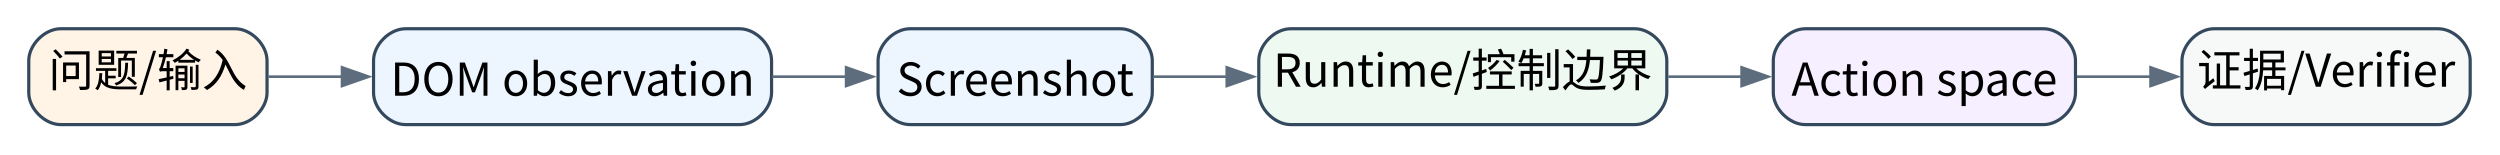
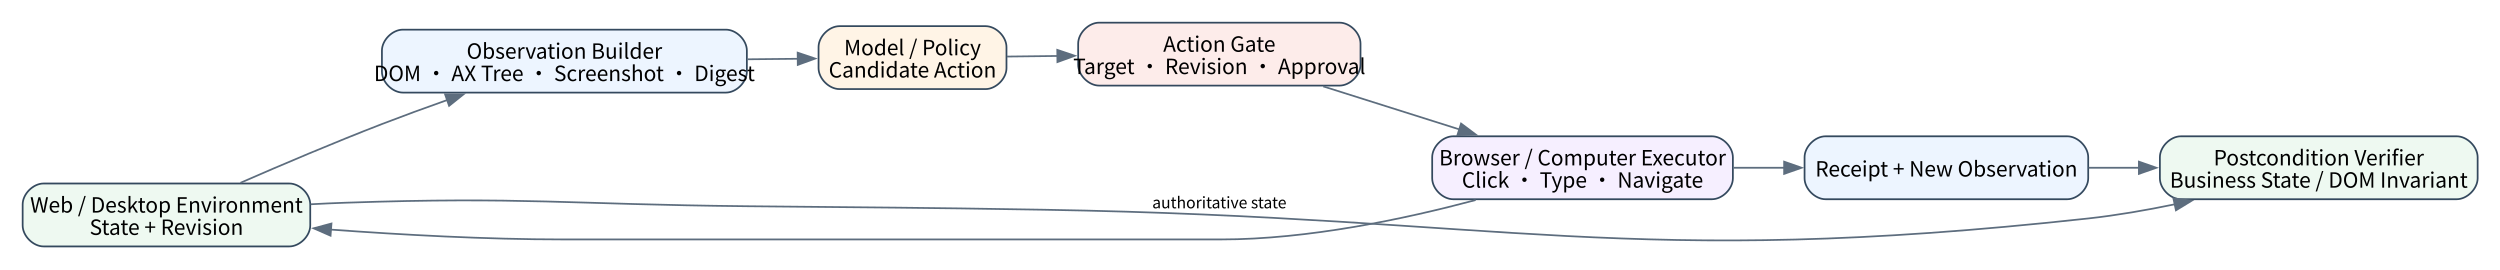
- <svg xmlns="http://www.w3.org/2000/svg" width="939pt" height="58pt" viewBox="0.00 0.00 939.00 58.00">
-   <g id="graph0" class="graph" transform="scale(1 1) rotate(0) translate(10.8 46.8)">
+ <svg xmlns="http://www.w3.org/2000/svg" width="1430pt" height="154pt" viewBox="0.00 0.00 1430.00 154.00">
+   <g id="graph0" class="graph" transform="scale(1 1) rotate(0) translate(12.96 140.96)">
    <g id="node1" class="node">
-       <path fill="#fff4e6" stroke="#34495e" stroke-width="1.2" d="M77.5,-36C77.5,-36 12,-36 12,-36 6,-36 0,-30 0,-24 0,-24 0,-12 0,-12 0,-6 6,0 12,0 12,0 77.5,0 77.5,0 83.5,0 89.5,-6 89.5,-12 89.5,-12 89.5,-24 89.5,-24 89.5,-30 83.5,-36 77.5,-36" />
-       <text xml:space="preserve" text-anchor="middle" x="44.75" y="-14.22" font-family="Noto Sans CJK SC" font-size="17.00">问题/输入</text>
+       <path fill="#eef9f1" stroke="#34495e" d="M152.5,-36C152.5,-36 12,-36 12,-36 6,-36 0,-30 0,-24 0,-24 0,-12 0,-12 0,-6 6,0 12,0 12,0 152.5,0 152.5,0 158.5,0 164.5,-6 164.5,-12 164.5,-12 164.5,-24 164.5,-24 164.5,-30 158.5,-36 152.5,-36" />
+       <text xml:space="preserve" text-anchor="middle" x="82.25" y="-19.35" font-family="Noto Sans CJK SC" font-size="12.00">Web / Desktop Environment</text>
+       <text xml:space="preserve" text-anchor="middle" x="82.25" y="-6.6" font-family="Noto Sans CJK SC" font-size="12.00">State + Revision</text>
    </g>
    <g id="node2" class="node">
-       <path fill="#edf5ff" stroke="#34495e" stroke-width="1.2" d="M267,-36C267,-36 141.5,-36 141.5,-36 135.5,-36 129.5,-30 129.5,-24 129.5,-24 129.5,-12 129.5,-12 129.5,-6 135.5,0 141.5,0 141.5,0 267,0 267,0 273,0 279,-6 279,-12 279,-12 279,-24 279,-24 279,-30 273,-36 267,-36" />
-       <text xml:space="preserve" text-anchor="middle" x="204.25" y="-10.85" font-family="Noto Sans CJK SC" font-size="17.00">DOM observation</text>
+       <path fill="#edf5ff" stroke="#34495e" d="M402.25,-124C402.25,-124 217.5,-124 217.5,-124 211.5,-124 205.5,-118 205.5,-112 205.5,-112 205.5,-100 205.5,-100 205.5,-94 211.5,-88 217.5,-88 217.5,-88 402.25,-88 402.25,-88 408.25,-88 414.25,-94 414.25,-100 414.25,-100 414.25,-112 414.25,-112 414.25,-118 408.25,-124 402.25,-124" />
+       <text xml:space="preserve" text-anchor="middle" x="309.88" y="-107.35" font-family="Noto Sans CJK SC" font-size="12.00">Observation Builder</text>
+       <text xml:space="preserve" text-anchor="middle" x="309.88" y="-94.6" font-family="Noto Sans CJK SC" font-size="12.00">DOM · AX Tree · Screenshot · Digest</text>
    </g>
    <g id="edge1" class="edge">
-       <path fill="none" stroke="#5d6d7e" d="M90.04,-18C98.8,-18 108.28,-18 117.88,-18" />
-       <polygon fill="#5d6d7e" stroke="#5d6d7e" points="117.67,-21.5 127.67,-18 117.67,-14.5 117.67,-21.5" />
+       <path fill="none" stroke="#5d6d7e" d="M124.56,-36.39C148.11,-46.67 178.28,-59.49 205.5,-70 217.5,-74.63 230.38,-79.33 242.83,-83.74" />
+       <polygon fill="#5d6d7e" stroke="#5d6d7e" points="241.61,-87.02 252.21,-87.03 243.93,-80.42 241.61,-87.02" />
+     </g>
+     <g id="node7" class="node">
+       <path fill="#eef9f1" stroke="#34495e" d="M1392.25,-63C1392.25,-63 1234.5,-63 1234.5,-63 1228.5,-63 1222.5,-57 1222.5,-51 1222.5,-51 1222.5,-39 1222.5,-39 1222.5,-33 1228.5,-27 1234.5,-27 1234.5,-27 1392.25,-27 1392.25,-27 1398.25,-27 1404.25,-33 1404.25,-39 1404.25,-39 1404.25,-51 1404.25,-51 1404.25,-57 1398.25,-63 1392.25,-63" />
+       <text xml:space="preserve" text-anchor="middle" x="1313.38" y="-46.35" font-family="Noto Sans CJK SC" font-size="12.00">Postcondition Verifier</text>
+       <text xml:space="preserve" text-anchor="middle" x="1313.38" y="-33.6" font-family="Noto Sans CJK SC" font-size="12.00">Business State / DOM Invariant</text>
+     </g>
+     <g id="edge8" class="edge">
+       <path fill="none" stroke="#5d6d7e" d="M164.74,-24.12C171.42,-24.48 178.07,-24.78 184.5,-25 286.55,-28.52 312.14,-24.05 414.25,-23 489.58,-22.23 508.42,-22.29 583.75,-21 849.39,-16.45 917.4,12.91 1181.5,-16 1197.67,-17.77 1214.76,-20.73 1231.06,-24.11" />
+       <polygon fill="#5d6d7e" stroke="#5d6d7e" points="1230.21,-27.51 1240.73,-26.18 1231.68,-20.66 1230.21,-27.51" />
+       <text xml:space="preserve" text-anchor="middle" x="684.5" y="-21.8" font-family="Noto Sans CJK SC" font-size="9.00">authoritative state</text>
    </g>
    <g id="node3" class="node">
-       <path fill="#edf5ff" stroke="#34495e" stroke-width="1.2" d="M410,-36C410,-36 331,-36 331,-36 325,-36 319,-30 319,-24 319,-24 319,-12 319,-12 319,-6 325,0 331,0 331,0 410,0 410,0 416,0 422,-6 422,-12 422,-12 422,-24 422,-24 422,-30 416,-36 410,-36" />
-       <text xml:space="preserve" text-anchor="middle" x="370.5" y="-10.85" font-family="Noto Sans CJK SC" font-size="17.00">Screenshot</text>
+       <path fill="#fff4e6" stroke="#34495e" d="M550.75,-126C550.75,-126 467.25,-126 467.25,-126 461.25,-126 455.25,-120 455.25,-114 455.25,-114 455.25,-102 455.25,-102 455.25,-96 461.25,-90 467.25,-90 467.25,-90 550.75,-90 550.75,-90 556.75,-90 562.75,-96 562.75,-102 562.75,-102 562.75,-114 562.75,-114 562.75,-120 556.75,-126 550.75,-126" />
+       <text xml:space="preserve" text-anchor="middle" x="509" y="-109.35" font-family="Noto Sans CJK SC" font-size="12.00">Model / Policy</text>
+       <text xml:space="preserve" text-anchor="middle" x="509" y="-96.6" font-family="Noto Sans CJK SC" font-size="12.00">Candidate Action</text>
    </g>
    <g id="edge2" class="edge">
-       <path fill="none" stroke="#5d6d7e" d="M279.21,-18C288.55,-18 298.03,-18 307.16,-18" />
-       <polygon fill="#5d6d7e" stroke="#5d6d7e" points="307,-21.5 317,-18 307,-14.5 307,-21.5" />
+       <path fill="none" stroke="#5d6d7e" d="M414.63,-107.05C424.42,-107.15 434.13,-107.25 443.39,-107.34" />
+       <polygon fill="#5d6d7e" stroke="#5d6d7e" points="443.3,-110.84 453.33,-107.45 443.37,-103.84 443.3,-110.84" />
    </g>
    <g id="node4" class="node">
-       <path fill="#eef9f1" stroke="#34495e" stroke-width="1.2" d="M603.25,-36C603.25,-36 474,-36 474,-36 468,-36 462,-30 462,-24 462,-24 462,-12 462,-12 462,-6 468,0 474,0 474,0 603.25,0 603.25,0 609.25,0 615.25,-6 615.25,-12 615.25,-12 615.25,-24 615.25,-24 615.25,-30 609.25,-36 603.25,-36" />
-       <text xml:space="preserve" text-anchor="middle" x="538.62" y="-14.22" font-family="Noto Sans CJK SC" font-size="17.00">Runtime/控制边界</text>
+       <path fill="#fdecea" stroke="#34495e" d="M753.25,-128C753.25,-128 615.75,-128 615.75,-128 609.75,-128 603.75,-122 603.75,-116 603.75,-116 603.75,-104 603.75,-104 603.75,-98 609.75,-92 615.75,-92 615.75,-92 753.25,-92 753.25,-92 759.25,-92 765.25,-98 765.25,-104 765.25,-104 765.25,-116 765.25,-116 765.25,-122 759.25,-128 753.25,-128" />
+       <text xml:space="preserve" text-anchor="middle" x="684.5" y="-111.35" font-family="Noto Sans CJK SC" font-size="12.00">Action Gate</text>
+       <text xml:space="preserve" text-anchor="middle" x="684.5" y="-98.6" font-family="Noto Sans CJK SC" font-size="12.00">Target · Revision · Approval</text>
    </g>
    <g id="edge3" class="edge">
-       <path fill="none" stroke="#5d6d7e" d="M422.25,-18C431.16,-18 440.67,-18 450.25,-18" />
-       <polygon fill="#5d6d7e" stroke="#5d6d7e" points="449.98,-21.5 459.98,-18 449.98,-14.5 449.98,-21.5" />
+       <path fill="none" stroke="#5d6d7e" d="M563,-108.61C572.27,-108.72 582.14,-108.83 592.1,-108.95" />
+       <polygon fill="#5d6d7e" stroke="#5d6d7e" points="591.8,-112.44 601.84,-109.06 591.88,-105.44 591.8,-112.44" />
    </g>
    <g id="node5" class="node">
-       <path fill="#f6efff" stroke="#34495e" stroke-width="1.2" d="M756.75,-36C756.75,-36 667.25,-36 667.25,-36 661.25,-36 655.25,-30 655.25,-24 655.25,-24 655.25,-12 655.25,-12 655.25,-6 661.25,0 667.25,0 667.25,0 756.75,0 756.75,0 762.75,0 768.75,-6 768.75,-12 768.75,-12 768.75,-24 768.75,-24 768.75,-30 762.75,-36 756.75,-36" />
-       <text xml:space="preserve" text-anchor="middle" x="712" y="-10.85" font-family="Noto Sans CJK SC" font-size="17.00">Action space</text>
+       <path fill="#f6efff" stroke="#34495e" d="M966.25,-63C966.25,-63 818.25,-63 818.25,-63 812.25,-63 806.25,-57 806.25,-51 806.25,-51 806.25,-39 806.25,-39 806.25,-33 812.25,-27 818.25,-27 818.25,-27 966.25,-27 966.25,-27 972.25,-27 978.25,-33 978.25,-39 978.25,-39 978.25,-51 978.25,-51 978.25,-57 972.25,-63 966.25,-63" />
+       <text xml:space="preserve" text-anchor="middle" x="892.25" y="-46.35" font-family="Noto Sans CJK SC" font-size="12.00">Browser / Computer Executor</text>
+       <text xml:space="preserve" text-anchor="middle" x="892.25" y="-33.6" font-family="Noto Sans CJK SC" font-size="12.00">Click · Type · Navigate</text>
    </g>
    <g id="edge4" class="edge">
-       <path fill="none" stroke="#5d6d7e" d="M615.79,-18C625.03,-18 634.42,-18 643.52,-18" />
-       <polygon fill="#5d6d7e" stroke="#5d6d7e" points="643.35,-21.5 653.35,-18 643.35,-14.5 643.35,-21.5" />
+       <path fill="none" stroke="#5d6d7e" d="M743.91,-91.55C768.23,-83.86 796.67,-74.88 822.03,-66.87" />
+       <polygon fill="#5d6d7e" stroke="#5d6d7e" points="822.77,-70.3 831.25,-63.95 820.66,-63.63 822.77,-70.3" />
+     </g>
+     <g id="edge5" class="edge">
+       <path fill="none" stroke="#5d6d7e" d="M831.11,-26.54C790.41,-15.66 735.22,-4 685.5,-4 308.88,-4 308.88,-4 308.88,-4 265.2,-4 216.86,-6.65 176.16,-9.64" />
+       <polygon fill="#5d6d7e" stroke="#5d6d7e" points="176.11,-6.13 166.41,-10.37 176.64,-13.11 176.11,-6.13" />
    </g>
    <g id="node6" class="node">
-       <path fill="#f7f9f9" stroke="#34495e" stroke-width="1.2" d="M905,-36C905,-36 820.75,-36 820.75,-36 814.75,-36 808.75,-30 808.75,-24 808.75,-24 808.75,-12 808.75,-12 808.75,-6 814.75,0 820.75,0 820.75,0 905,0 905,0 911,0 917,-6 917,-12 917,-12 917,-24 917,-24 917,-30 911,-36 905,-36" />
-       <text xml:space="preserve" text-anchor="middle" x="862.88" y="-14.22" font-family="Noto Sans CJK SC" font-size="17.00">证据/Verifier</text>
+       <path fill="#edf5ff" stroke="#34495e" d="M1169.5,-63C1169.5,-63 1031.25,-63 1031.25,-63 1025.25,-63 1019.25,-57 1019.25,-51 1019.25,-51 1019.25,-39 1019.25,-39 1019.25,-33 1025.25,-27 1031.25,-27 1031.25,-27 1169.5,-27 1169.5,-27 1175.5,-27 1181.5,-33 1181.5,-39 1181.5,-39 1181.5,-51 1181.5,-51 1181.5,-57 1175.5,-63 1169.5,-63" />
+       <text xml:space="preserve" text-anchor="middle" x="1100.38" y="-39.98" font-family="Noto Sans CJK SC" font-size="12.00">Receipt + New Observation</text>
    </g>
-     <g id="edge5" class="edge">
-       <path fill="none" stroke="#5d6d7e" d="M769.28,-18C778.42,-18 787.94,-18 797.25,-18" />
-       <polygon fill="#5d6d7e" stroke="#5d6d7e" points="796.95,-21.5 806.95,-18 796.95,-14.5 796.95,-21.5" />
+     <g id="edge6" class="edge">
+       <path fill="none" stroke="#5d6d7e" d="M978.58,-45C988.21,-45 998.05,-45 1007.76,-45" />
+       <polygon fill="#5d6d7e" stroke="#5d6d7e" points="1007.56,-48.5 1017.56,-45 1007.56,-41.5 1007.56,-48.5" />
+     </g>
+     <g id="edge7" class="edge">
+       <path fill="none" stroke="#5d6d7e" d="M1181.75,-45C1191.21,-45 1200.95,-45 1210.65,-45" />
+       <polygon fill="#5d6d7e" stroke="#5d6d7e" points="1210.49,-48.5 1220.49,-45 1210.49,-41.5 1210.49,-48.5" />
    </g>
  </g>
</svg>
